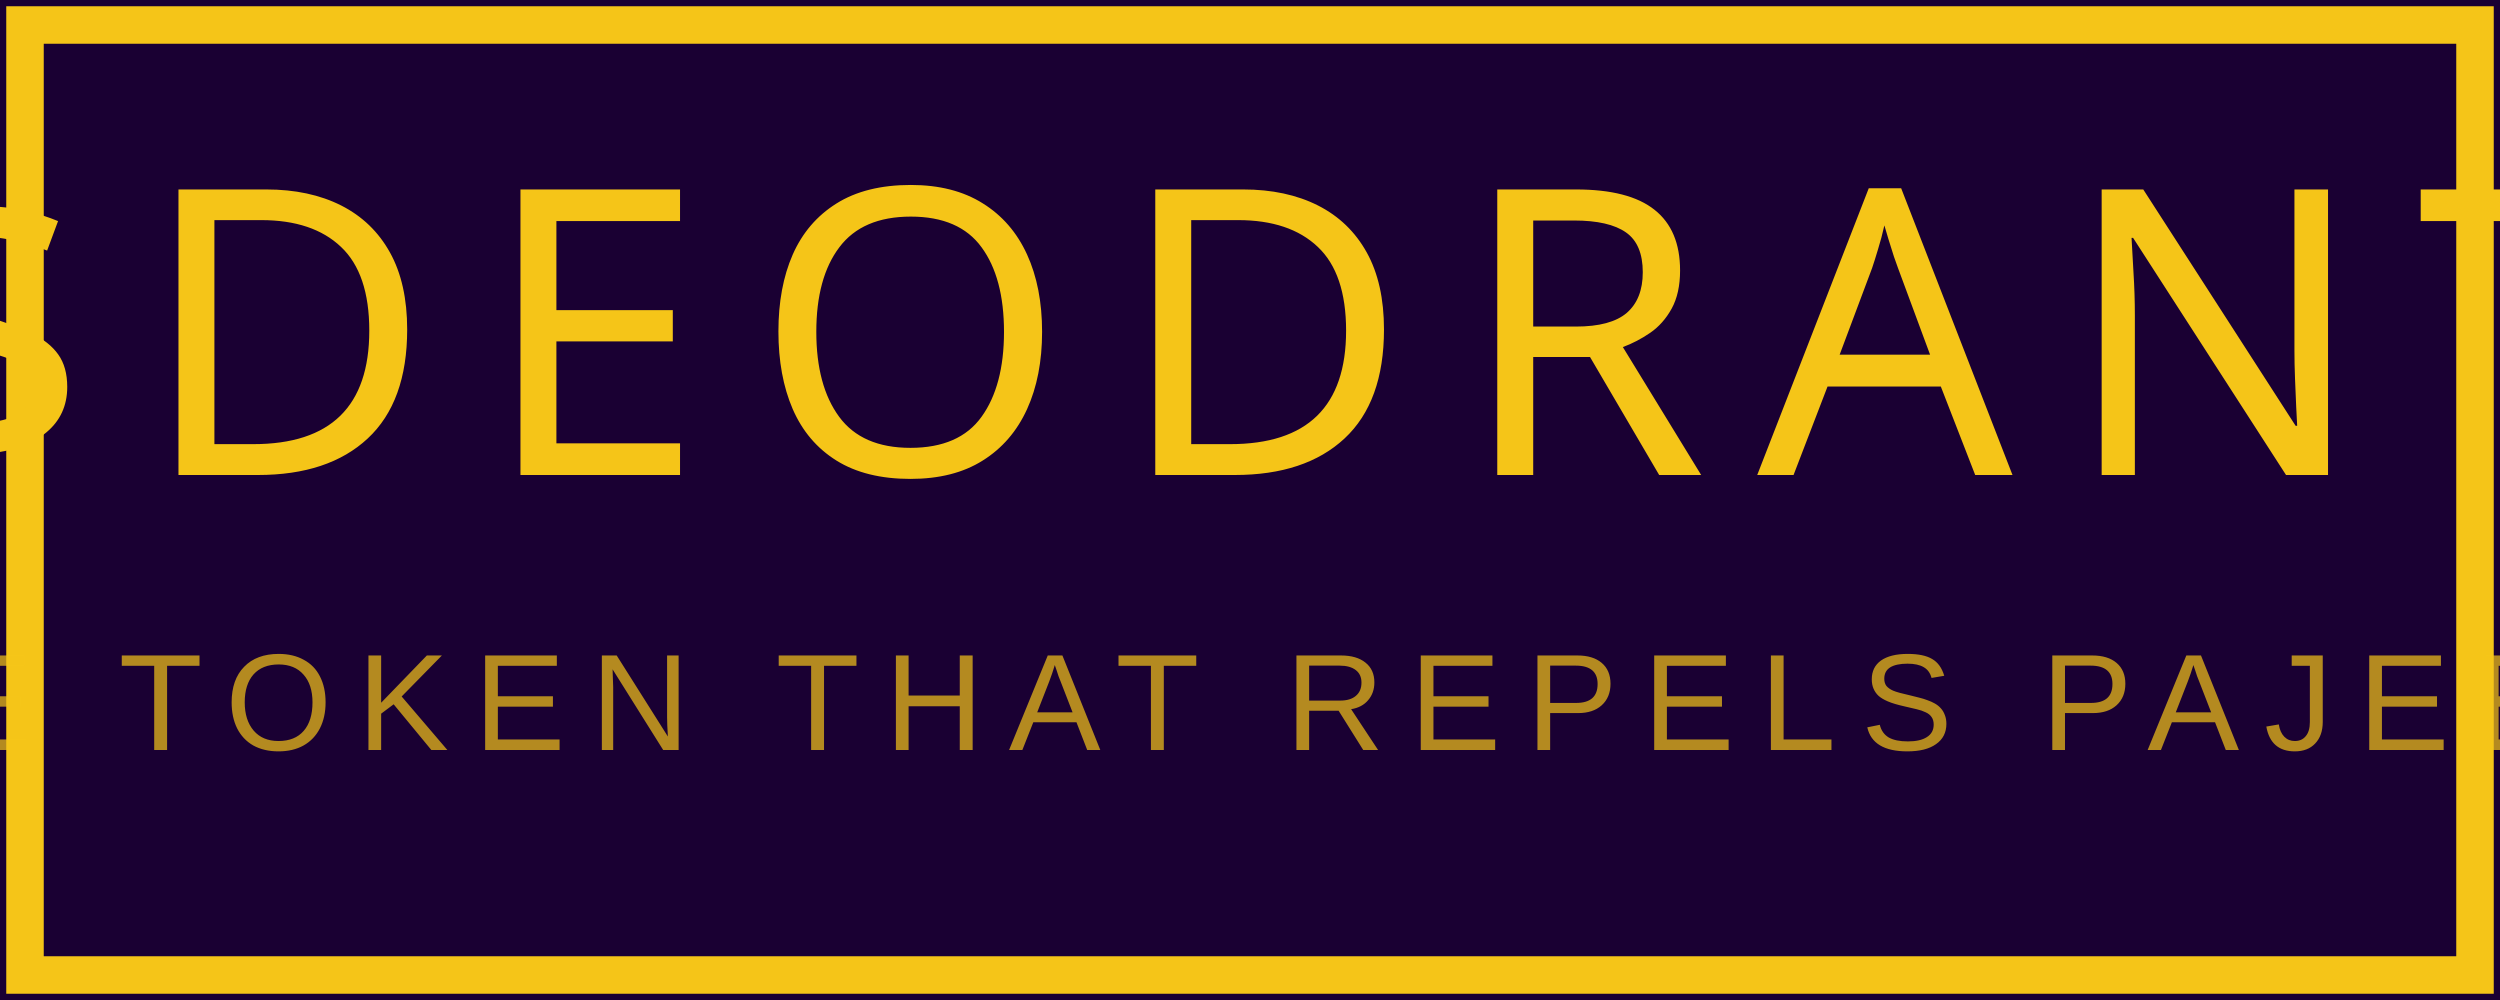
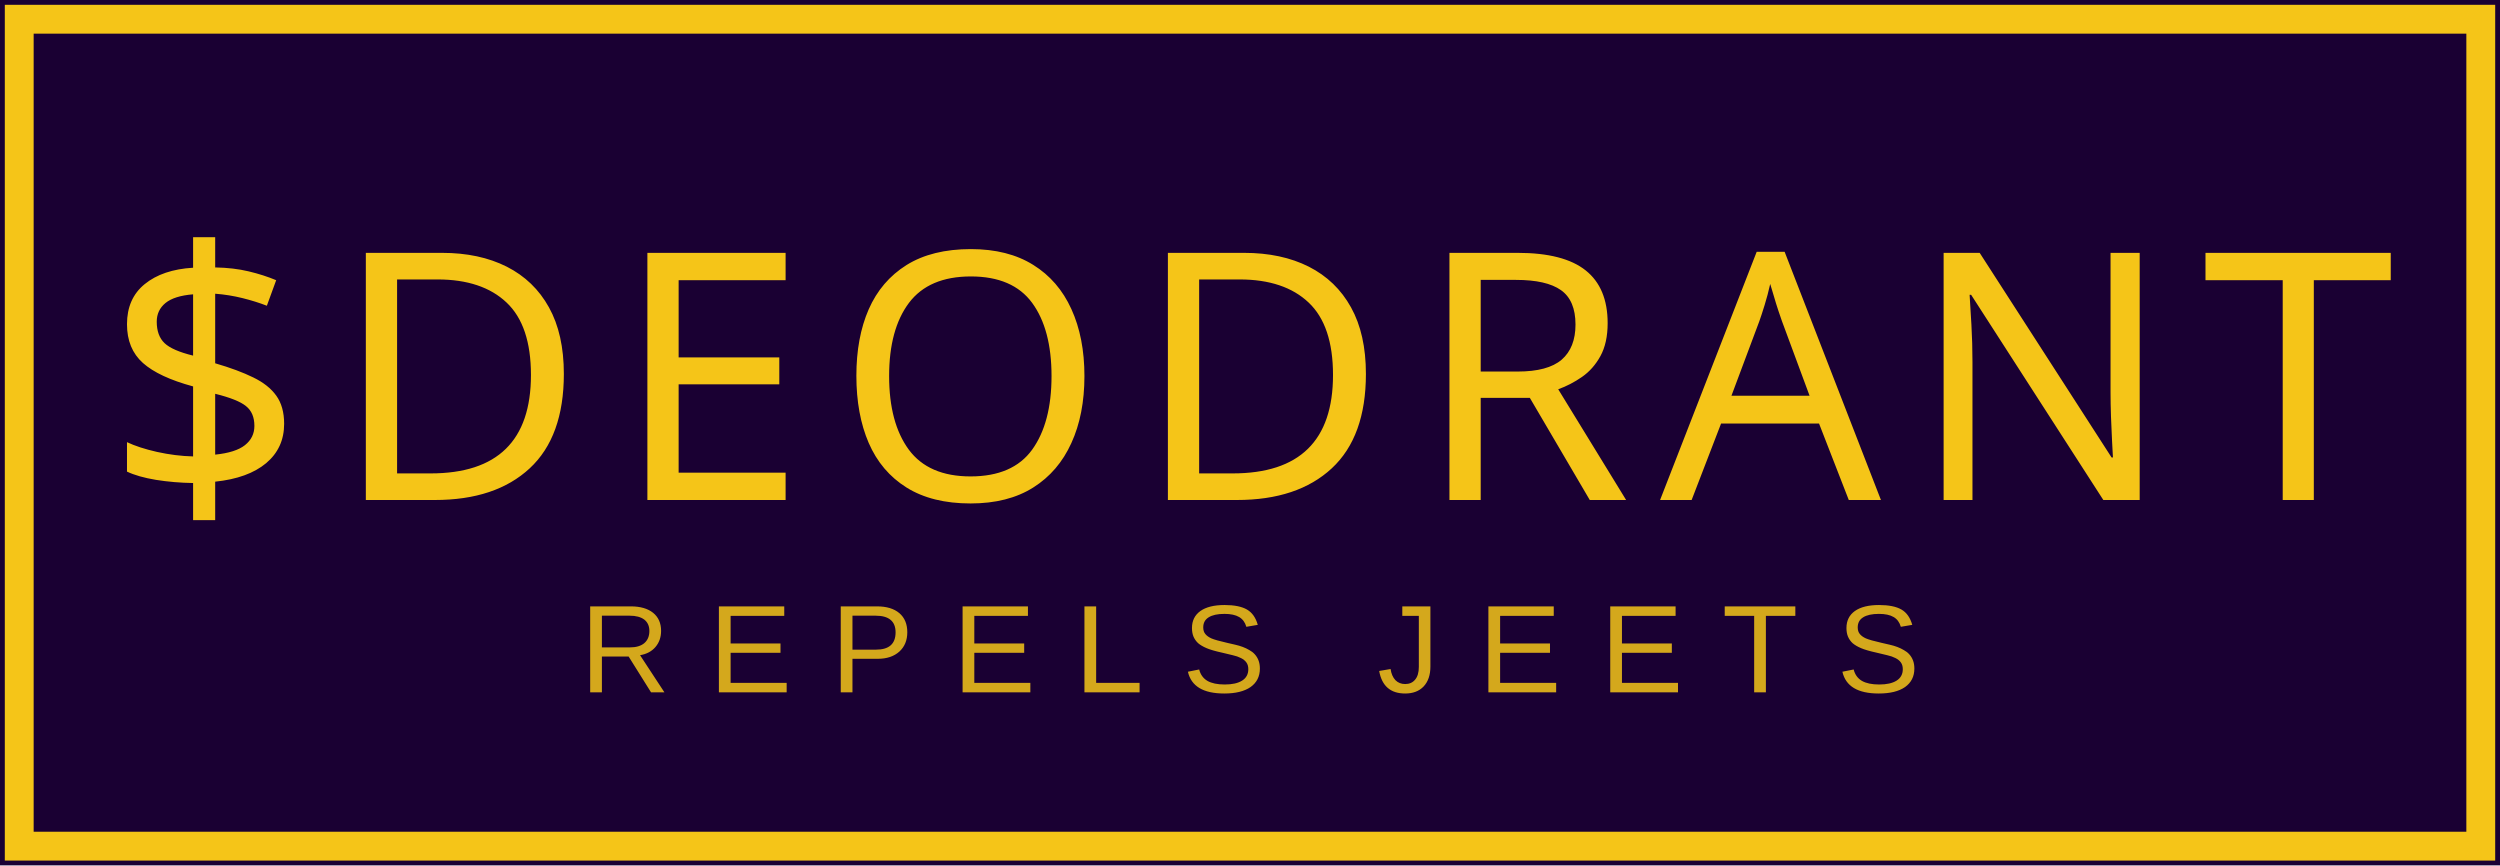
- <svg xmlns="http://www.w3.org/2000/svg" viewBox="0 0 200 80" width="200" height="80">
-   <rect width="200" height="80" fill="#1a0033" />
-   <rect x="2" y="2" width="196" height="76" fill="none" stroke="#f5c518" stroke-width="3" />
-   <text x="100" y="38" font-family="Bangers, Impact, sans-serif" font-size="32" fill="#f5c518" text-anchor="middle" letter-spacing="4">$DEODRANT</text>
-   <text x="100" y="60" font-family="Boogaloo, Arial, sans-serif" font-size="11" fill="#f5c518" text-anchor="middle" letter-spacing="2" opacity="0.7">THE TOKEN THAT REPELS PAJEETS</text>
+ <svg xmlns="http://www.w3.org/2000/svg" viewBox="0 0 260 90" width="260" height="90">
+   <rect width="260" height="90" fill="#1a0033" />
+   <rect x="2" y="2" width="256" height="86" fill="none" stroke="#f5c518" stroke-width="3" />
+   <text x="130" y="52" font-family="Bangers, Impact, sans-serif" font-size="36" fill="#f5c518" text-anchor="middle" letter-spacing="3">$DEODRANT</text>
+   <text x="130" y="72" font-family="Boogaloo, Arial, sans-serif" font-size="13" fill="#f5c518" text-anchor="middle" letter-spacing="4" opacity="0.85">REPELS JEETS</text>
</svg>
